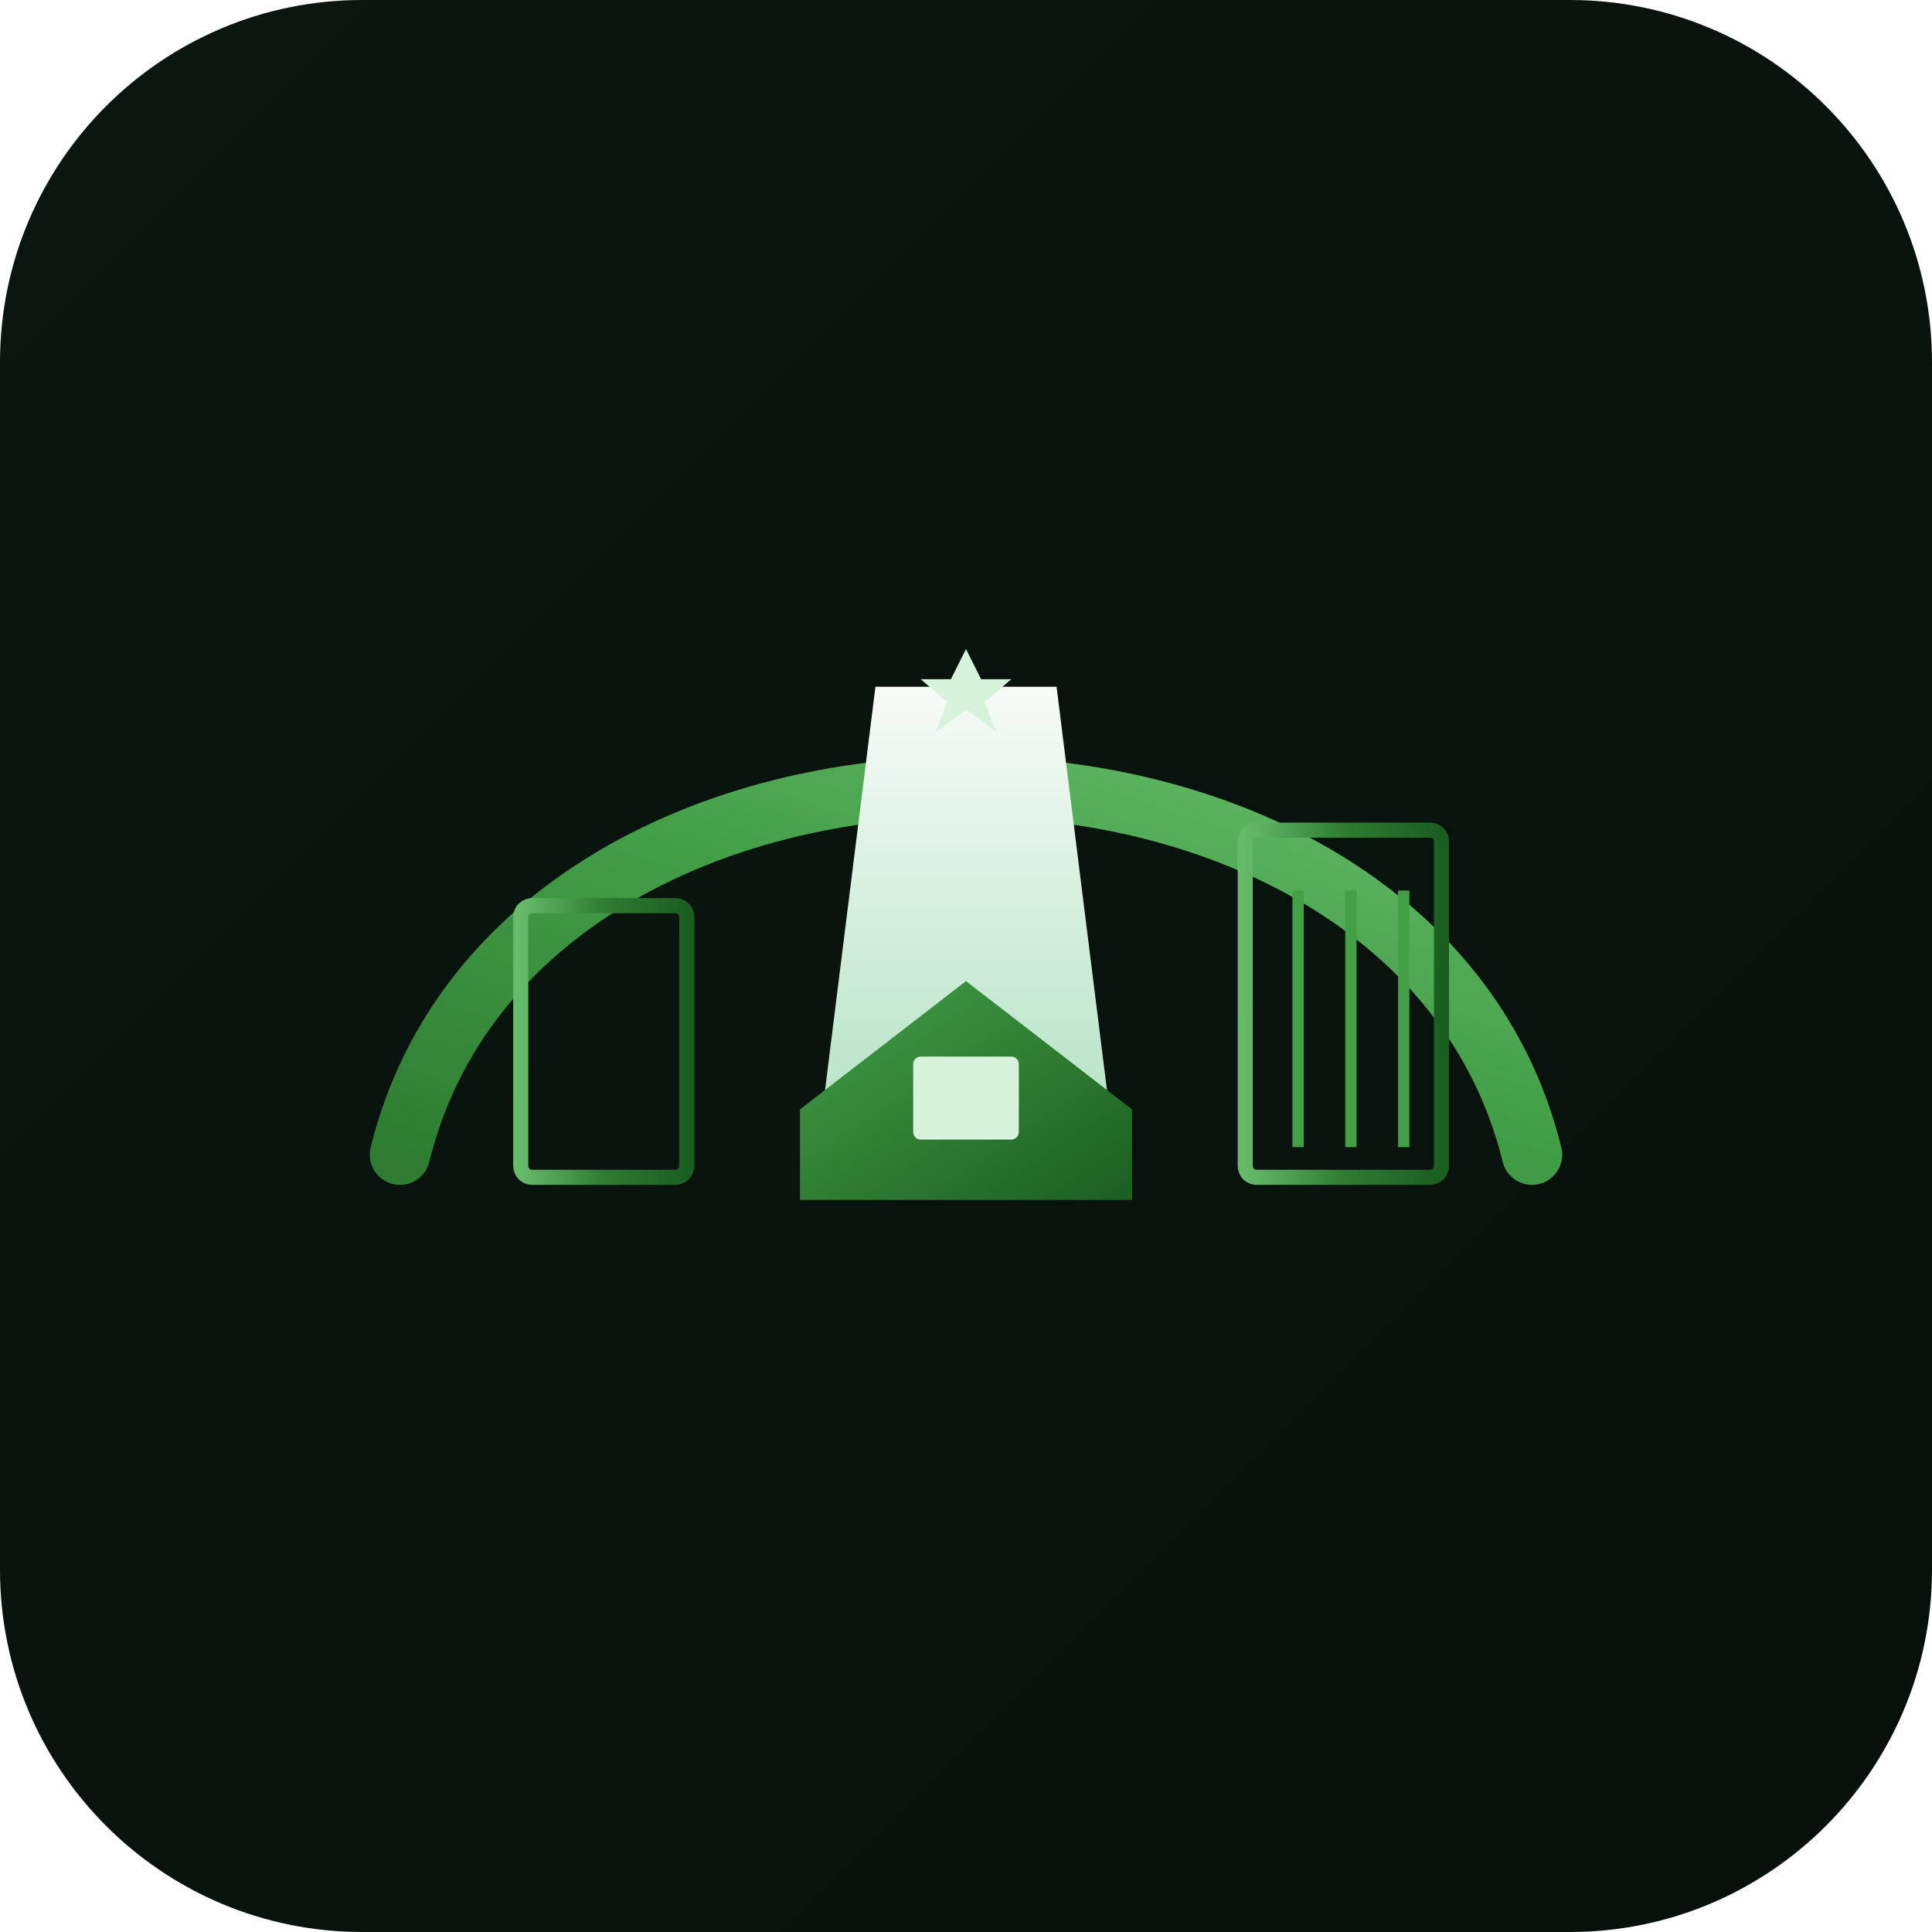
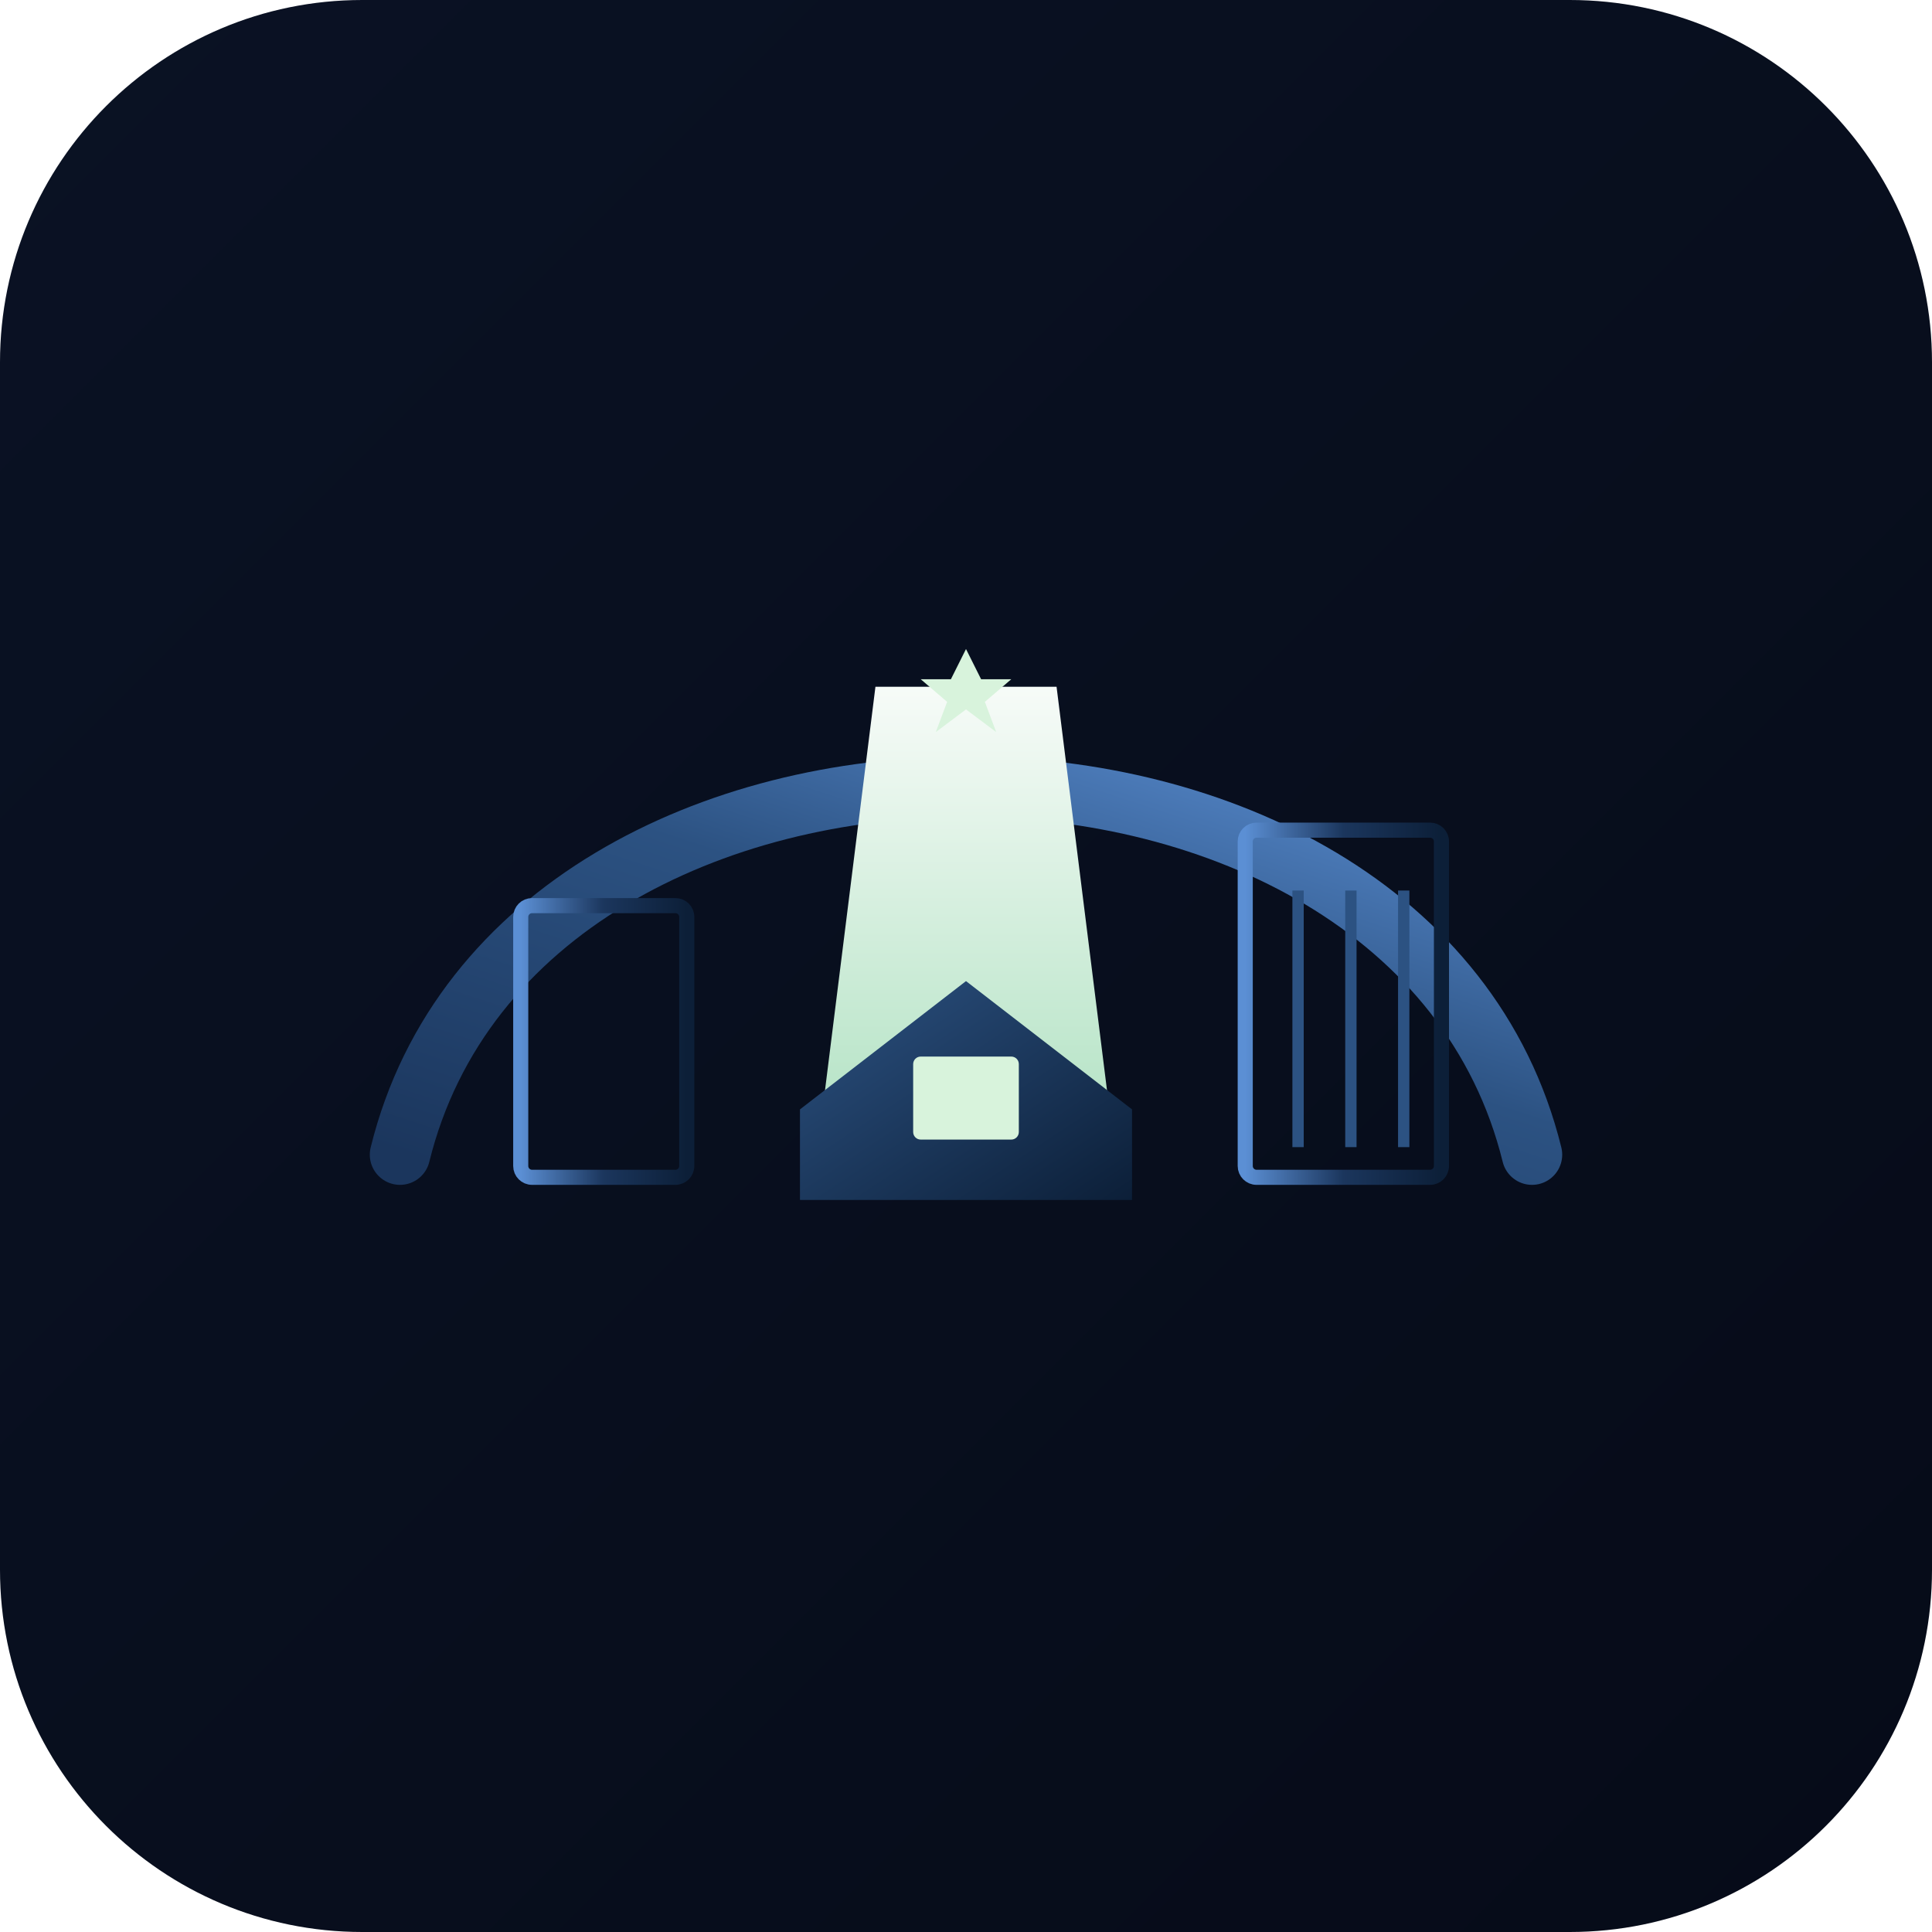
<svg xmlns="http://www.w3.org/2000/svg" viewBox="0 0 512 512" role="img" aria-labelledby="iconTitle">
  <defs>
    <linearGradient id="bgGrad" x1="0%" y1="0%" x2="100%" y2="100%">
-       <stop offset="0%" stop-color="#0C1610" />
-       <stop offset="100%" stop-color="#07100A" />
+       <stop offset="0%" stop-color="#0A1224" />
+       <stop offset="100%" stop-color="#060B18" />
    </linearGradient>
    <linearGradient id="greenBright" x1="0%" y1="0%" x2="100%" y2="0%">
-       <stop offset="0%" stop-color="#66BB6A" />
-       <stop offset="50%" stop-color="#2E7D32" />
-       <stop offset="100%" stop-color="#1B5E20" />
+       <stop offset="0%" stop-color="#5B8FD4" />
+       <stop offset="50%" stop-color="#1B365D" />
+       <stop offset="100%" stop-color="#0C1F38" />
    </linearGradient>
    <linearGradient id="towerFill" x1="50%" y1="0%" x2="50%" y2="100%">
      <stop offset="0%" stop-color="#F7FBF8" />
      <stop offset="100%" stop-color="#B7E4C7" />
    </linearGradient>
    <linearGradient id="arcGlow" x1="0%" y1="100%" x2="100%" y2="0%">
-       <stop offset="0%" stop-color="#2E7D32" />
-       <stop offset="55%" stop-color="#43A047" />
-       <stop offset="100%" stop-color="#66BB6A" />
+       <stop offset="0%" stop-color="#1B365D" />
+       <stop offset="55%" stop-color="#2C5282" />
+       <stop offset="100%" stop-color="#5B8FD4" />
    </linearGradient>
    <linearGradient id="greenDeep" x1="0%" y1="0%" x2="100%" y2="100%">
-       <stop offset="0%" stop-color="#43A047" />
-       <stop offset="100%" stop-color="#1B5E20" />
+       <stop offset="0%" stop-color="#2C5282" />
+       <stop offset="100%" stop-color="#0C1F38" />
    </linearGradient>
  </defs>
  <rect width="512" height="512" rx="96" fill="url(#bgGrad)" />
  <g transform="translate(256 250)">
    <path d="M-150 56 C-118 -74, 118 -74, 150 56" fill="none" stroke="url(#arcGlow)" stroke-width="16" stroke-linecap="round" />
    <rect x="-118" y="-10" width="44" height="72" rx="3" fill="none" stroke="url(#greenBright)" stroke-width="4" />
    <path d="M-24 -68 L24 -68 L38 44 L-38 44 Z" fill="url(#towerFill)" />
    <rect x="74" y="-30" width="52" height="92" rx="3" fill="none" stroke="url(#greenBright)" stroke-width="4" />
-     <line x1="88" y1="-14" x2="88" y2="54" stroke="#43A047" stroke-width="3" />
-     <line x1="102" y1="-14" x2="102" y2="54" stroke="#43A047" stroke-width="3" />
-     <line x1="116" y1="-14" x2="116" y2="54" stroke="#43A047" stroke-width="3" />
+     <line x1="88" y1="-14" x2="88" y2="54" stroke="#2C5282" stroke-width="3" />
+     <line x1="102" y1="-14" x2="102" y2="54" stroke="#2C5282" stroke-width="3" />
+     <line x1="116" y1="-14" x2="116" y2="54" stroke="#2C5282" stroke-width="3" />
    <path d="M-44 44 L0 10 L44 44 V68 H-44 Z" fill="url(#greenDeep)" />
    <rect x="-14" y="30" width="28" height="22" rx="2" fill="#D8F3DC" />
    <path d="M0 -78 L4 -70 L12 -70 L5 -64 L8 -56 L0 -62 L-8 -56 L-5 -64 L-12 -70 L-4 -70 Z" fill="#D8F3DC" />
  </g>
</svg>
